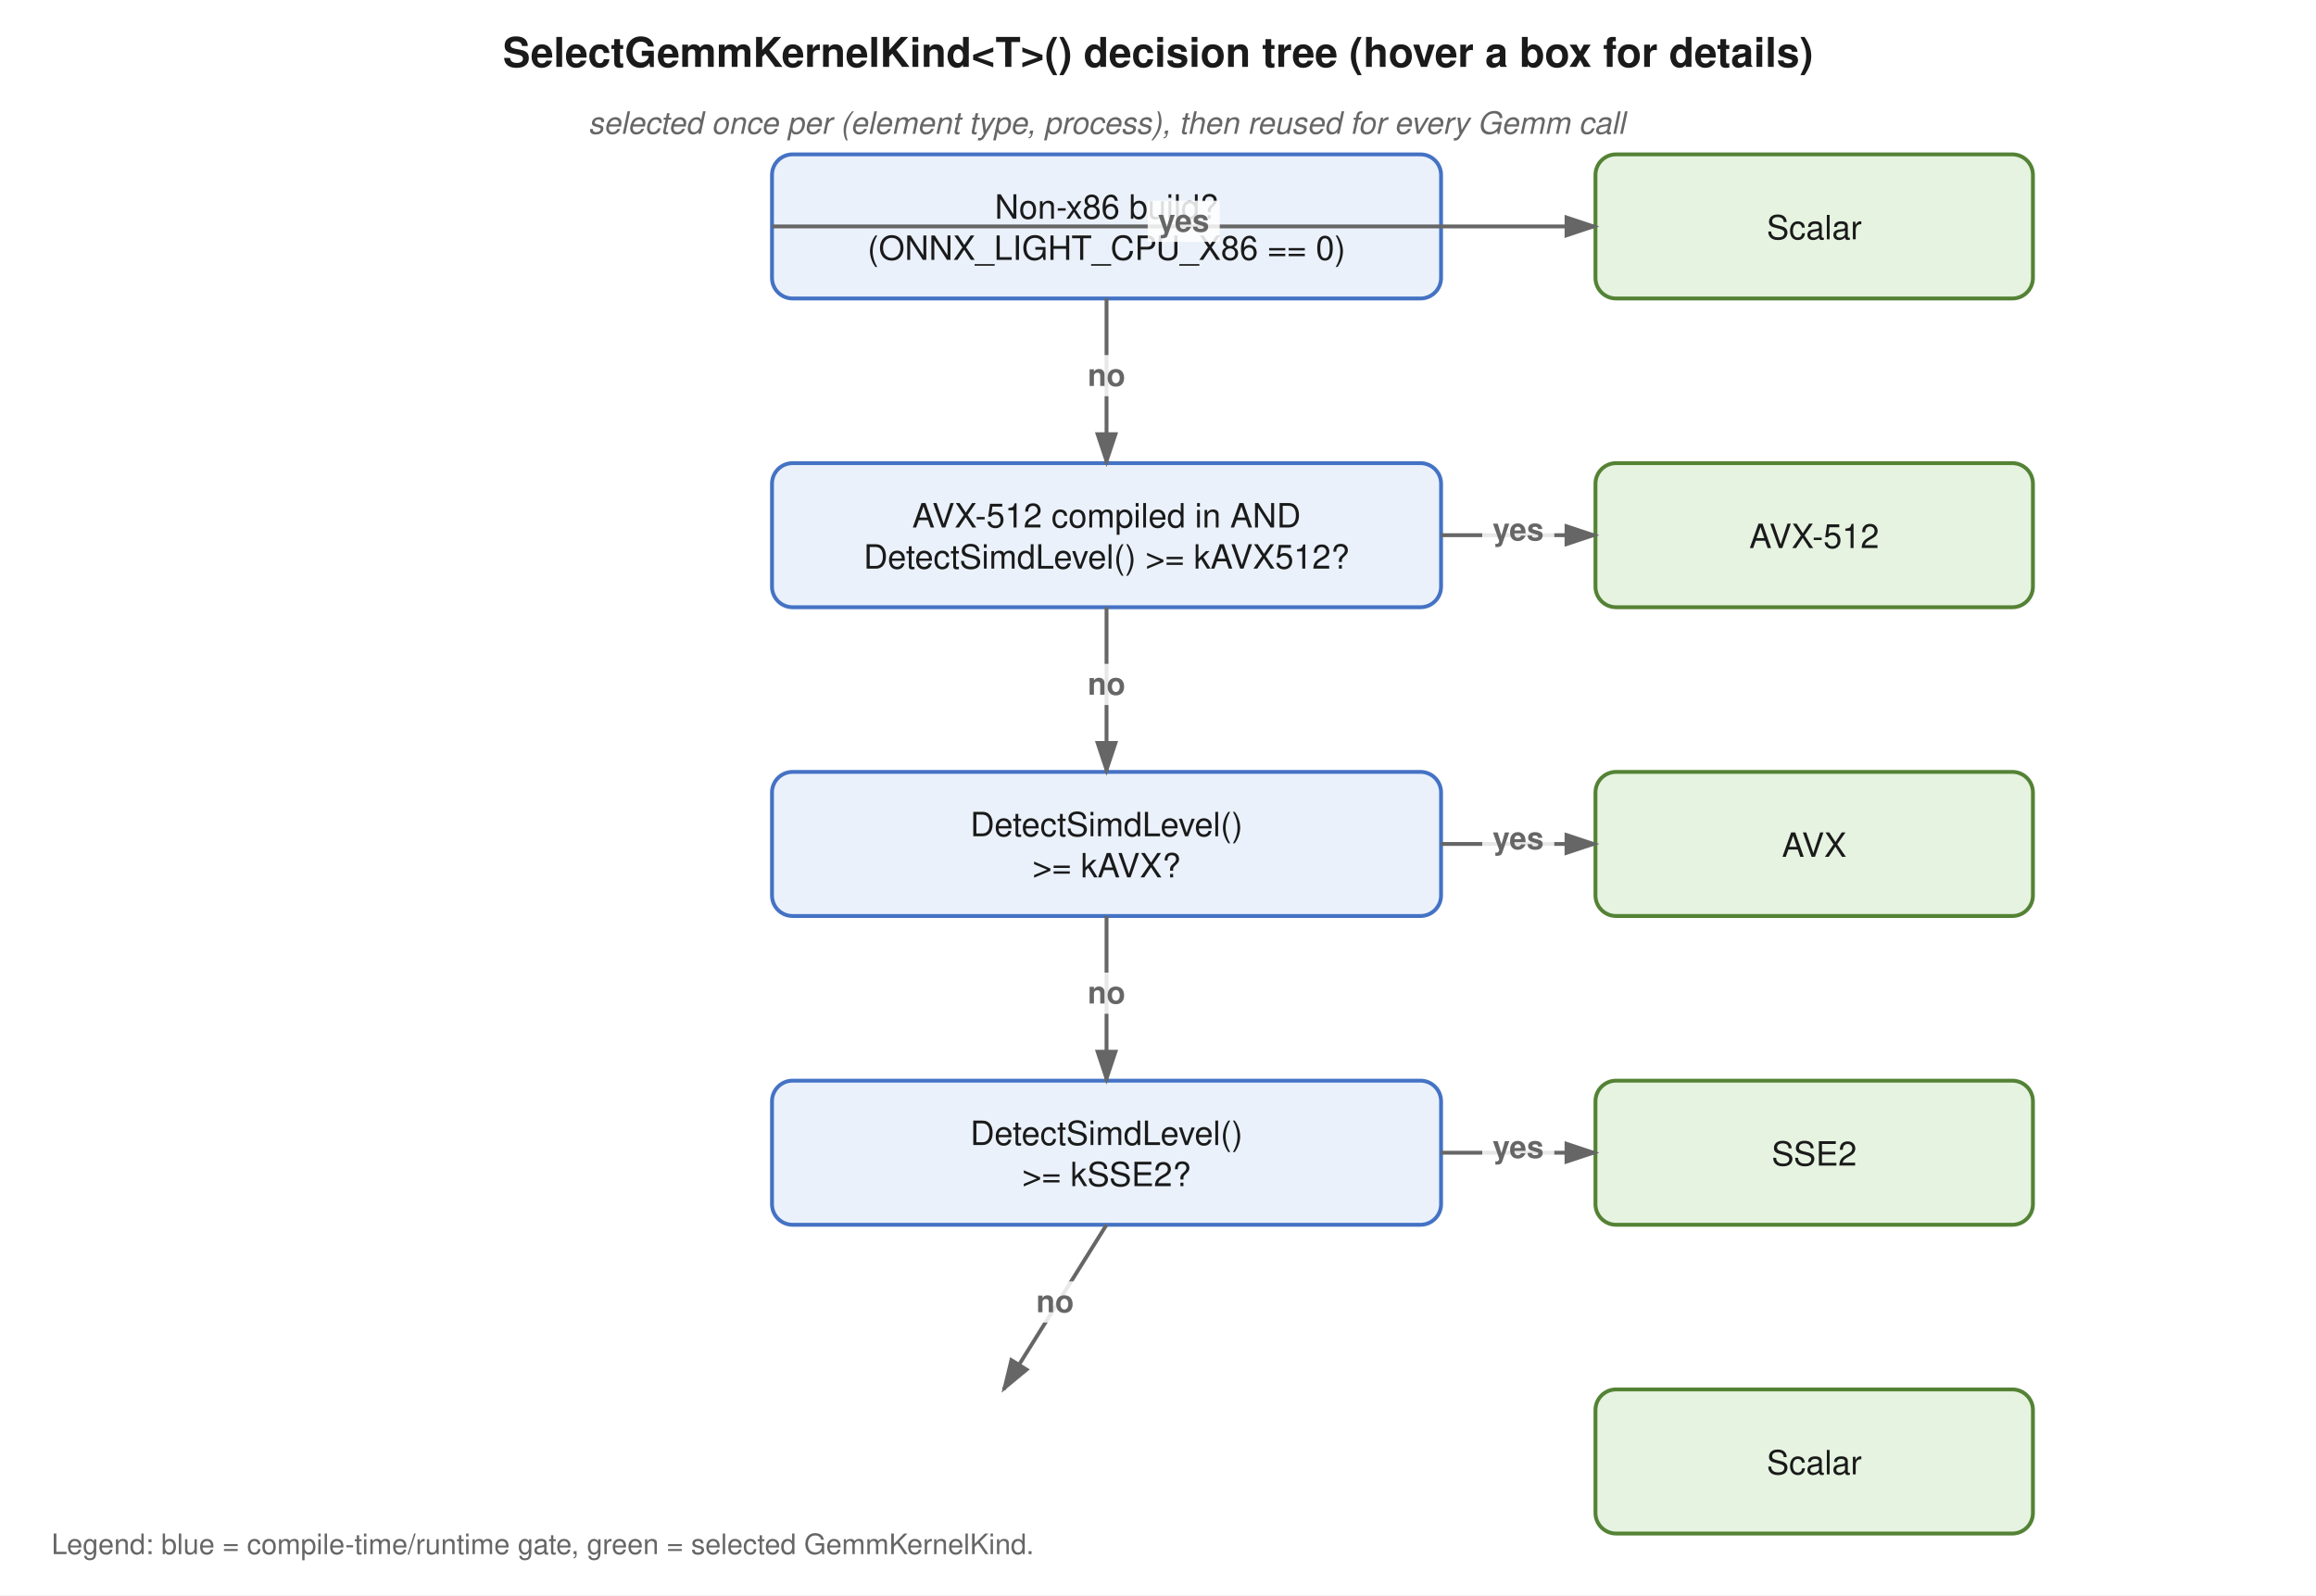
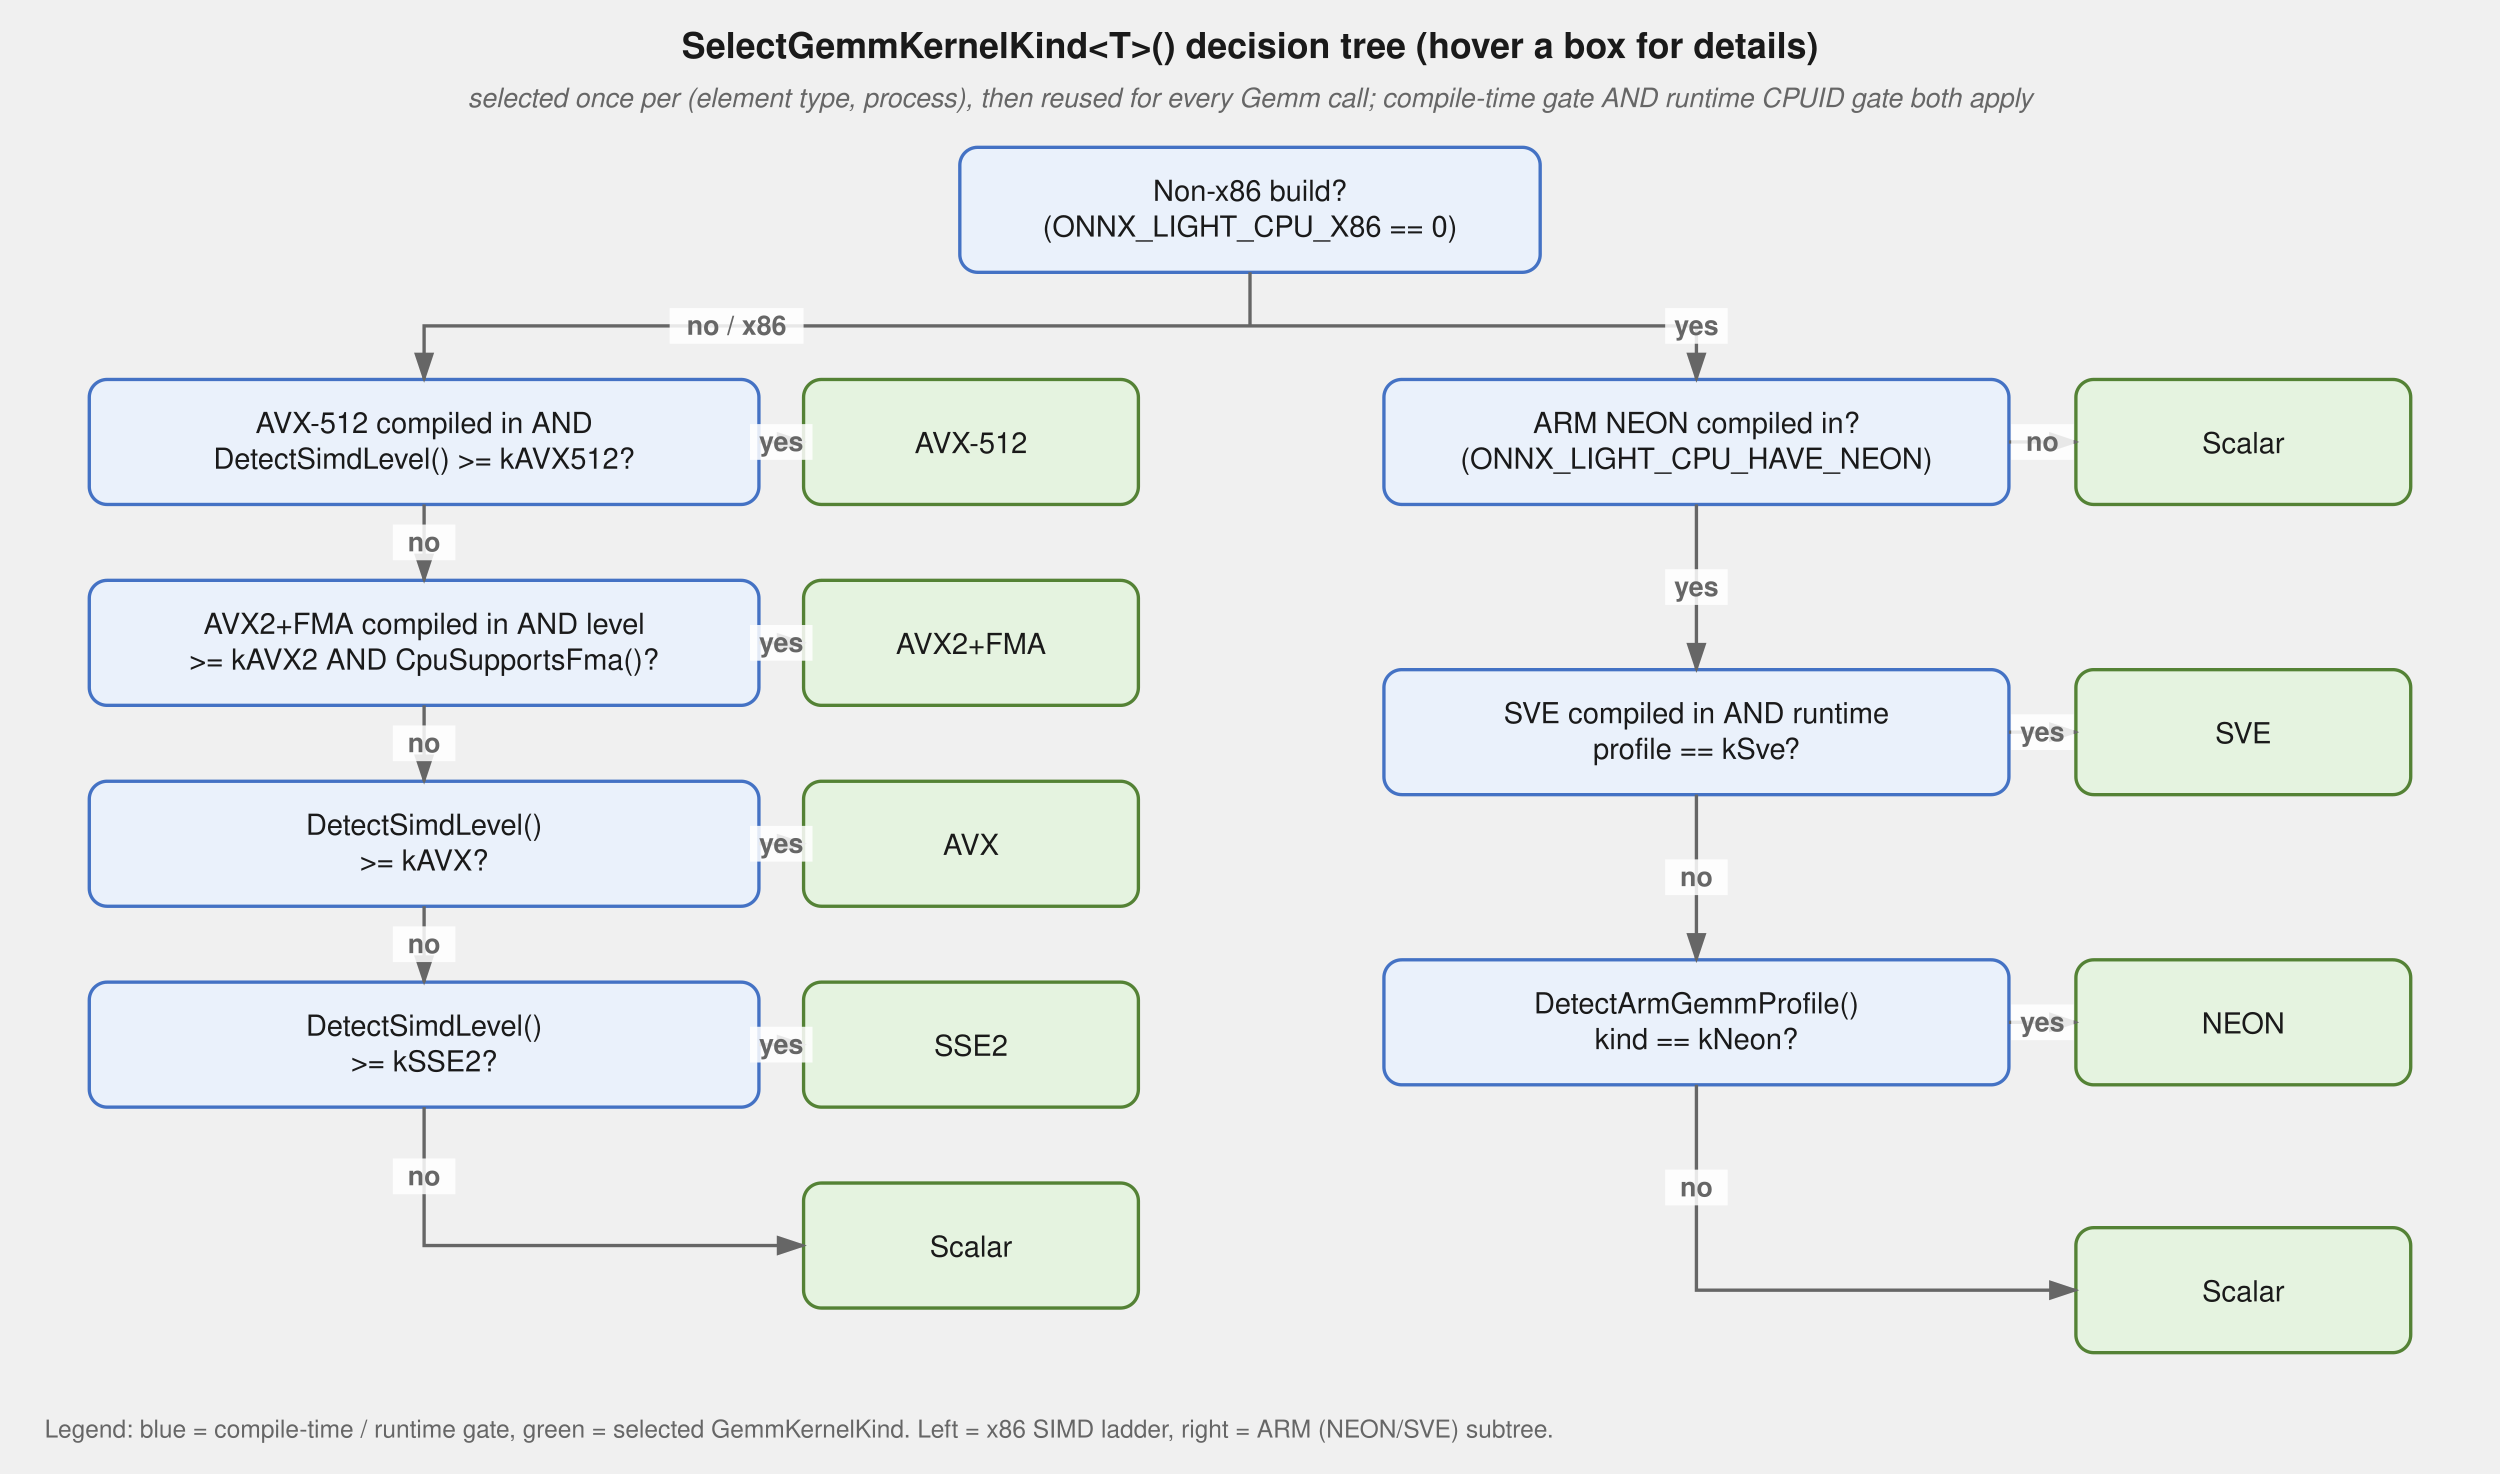
- <svg xmlns="http://www.w3.org/2000/svg" viewBox="0 0 900 620" font-family="Helvetica, Arial, sans-serif" role="img" aria-labelledby="gemm-kernel-tree-title">
+ <svg xmlns="http://www.w3.org/2000/svg" viewBox="0 0 1120 660" font-family="Helvetica, Arial, sans-serif" role="img" aria-labelledby="gemm-kernel-tree-title">
  <defs>
    <marker id="arrow" markerWidth="10" markerHeight="10" refX="8" refY="3" orient="auto" markerUnits="strokeWidth">
      <path d="M0,0 L0,6 L9,3 z" fill="#666666" />
    </marker>
  </defs>
-   <rect x="0" y="0" width="900" height="620" fill="white" />
-   <text x="450.0" y="26" text-anchor="middle" font-size="16" font-weight="bold" fill="#1a1a1a">SelectGemmKernelKind&lt;T&gt;() decision tree (hover a box for details)</text>
-   <text x="430.0" y="52" text-anchor="middle" font-size="12" font-style="italic" fill="#666666">selected once per (element type, process), then reused for every Gemm call</text>
-   <g class="node" id="decision-0">
-     <rect x="300" y="60" width="260" height="56" rx="8" ry="8" fill="#eaf1fb" stroke="#4472c4" stroke-width="1.5" />
-     <text x="430.0" y="85.0" text-anchor="middle" font-size="13" fill="#1a1a1a">Non-x86 build?</text>
-     <text x="430.0" y="101.0" text-anchor="middle" font-size="13" fill="#1a1a1a">(ONNX_LIGHT_CPU_X86 == 0)</text>
+   <text x="560.0" y="26" text-anchor="middle" font-size="16" font-weight="bold" fill="#1a1a1a">SelectGemmKernelKind&lt;T&gt;() decision tree (hover a box for details)</text>
+   <text x="560.0" y="48" text-anchor="middle" font-size="12" font-style="italic" fill="#666666">selected once per (element type, process), then reused for every Gemm call; compile-time gate AND runtime CPUID gate both apply</text>
+   <g class="node" id="decision-root">
+     <rect x="430" y="66" width="260" height="56" rx="8" ry="8" fill="#eaf1fb" stroke="#4472c4" stroke-width="1.5" />
+     <text x="560.0" y="90.0" text-anchor="middle" font-size="13" fill="#1a1a1a">Non-x86 build?</text>
+     <text x="560.0" y="106.0" text-anchor="middle" font-size="13" fill="#1a1a1a">(ONNX_LIGHT_CPU_X86 == 0)</text>
  </g>
-   <g class="node" id="decision-1">
-     <rect x="300" y="180" width="260" height="56" rx="8" ry="8" fill="#eaf1fb" stroke="#4472c4" stroke-width="1.5" />
-     <text x="430.0" y="205.0" text-anchor="middle" font-size="13" fill="#1a1a1a">AVX-512 compiled in AND</text>
-     <text x="430.0" y="221.0" text-anchor="middle" font-size="13" fill="#1a1a1a">DetectSimdLevel() &gt;= kAVX512?</text>
+   <g class="node" id="decision-avx512">
+     <rect x="40" y="170" width="300" height="56" rx="8" ry="8" fill="#eaf1fb" stroke="#4472c4" stroke-width="1.5" />
+     <text x="190.0" y="194.0" text-anchor="middle" font-size="13" fill="#1a1a1a">AVX-512 compiled in AND</text>
+     <text x="190.0" y="210.0" text-anchor="middle" font-size="13" fill="#1a1a1a">DetectSimdLevel() &gt;= kAVX512?</text>
  </g>
-   <g class="node" id="decision-2">
-     <rect x="300" y="300" width="260" height="56" rx="8" ry="8" fill="#eaf1fb" stroke="#4472c4" stroke-width="1.5" />
-     <text x="430.0" y="325.0" text-anchor="middle" font-size="13" fill="#1a1a1a">DetectSimdLevel()</text>
-     <text x="430.0" y="341.0" text-anchor="middle" font-size="13" fill="#1a1a1a">&gt;= kAVX?</text>
+   <g class="node" id="decision-avx2fma">
+     <rect x="40" y="260" width="300" height="56" rx="8" ry="8" fill="#eaf1fb" stroke="#4472c4" stroke-width="1.5" />
+     <text x="190.0" y="284.0" text-anchor="middle" font-size="13" fill="#1a1a1a">AVX2+FMA compiled in AND level</text>
+     <text x="190.0" y="300.0" text-anchor="middle" font-size="13" fill="#1a1a1a">&gt;= kAVX2 AND CpuSupportsFma()?</text>
  </g>
-   <g class="node" id="decision-3">
-     <rect x="300" y="420" width="260" height="56" rx="8" ry="8" fill="#eaf1fb" stroke="#4472c4" stroke-width="1.5" />
-     <text x="430.0" y="445.0" text-anchor="middle" font-size="13" fill="#1a1a1a">DetectSimdLevel()</text>
-     <text x="430.0" y="461.0" text-anchor="middle" font-size="13" fill="#1a1a1a">&gt;= kSSE2?</text>
+   <g class="node" id="decision-avx">
+     <rect x="40" y="350" width="300" height="56" rx="8" ry="8" fill="#eaf1fb" stroke="#4472c4" stroke-width="1.5" />
+     <text x="190.0" y="374.0" text-anchor="middle" font-size="13" fill="#1a1a1a">DetectSimdLevel()</text>
+     <text x="190.0" y="390.0" text-anchor="middle" font-size="13" fill="#1a1a1a">&gt;= kAVX?</text>
  </g>
-   <g class="node" id="leaf-0">
-     <rect x="620" y="60" width="170" height="56" rx="8" ry="8" fill="#e5f3e0" stroke="#548235" stroke-width="1.5" />
-     <text x="705.0" y="93.0" text-anchor="middle" font-size="13" fill="#1a1a1a">Scalar</text>
+   <g class="node" id="decision-sse2">
+     <rect x="40" y="440" width="300" height="56" rx="8" ry="8" fill="#eaf1fb" stroke="#4472c4" stroke-width="1.5" />
+     <text x="190.0" y="464.0" text-anchor="middle" font-size="13" fill="#1a1a1a">DetectSimdLevel()</text>
+     <text x="190.0" y="480.0" text-anchor="middle" font-size="13" fill="#1a1a1a">&gt;= kSSE2?</text>
  </g>
-   <g class="node" id="leaf-1">
-     <rect x="620" y="180" width="170" height="56" rx="8" ry="8" fill="#e5f3e0" stroke="#548235" stroke-width="1.5" />
-     <text x="705.0" y="213.0" text-anchor="middle" font-size="13" fill="#1a1a1a">AVX-512</text>
+   <g class="node" id="leaf-avx512">
+     <rect x="360" y="170" width="150" height="56" rx="8" ry="8" fill="#e5f3e0" stroke="#548235" stroke-width="1.5" />
+     <text x="435.0" y="203.0" text-anchor="middle" font-size="13" fill="#1a1a1a">AVX-512</text>
  </g>
-   <g class="node" id="leaf-2">
-     <rect x="620" y="300" width="170" height="56" rx="8" ry="8" fill="#e5f3e0" stroke="#548235" stroke-width="1.5" />
-     <text x="705.0" y="333.0" text-anchor="middle" font-size="13" fill="#1a1a1a">AVX</text>
+   <g class="node" id="leaf-avx2fma">
+     <rect x="360" y="260" width="150" height="56" rx="8" ry="8" fill="#e5f3e0" stroke="#548235" stroke-width="1.5" />
+     <text x="435.0" y="293.0" text-anchor="middle" font-size="13" fill="#1a1a1a">AVX2+FMA</text>
  </g>
-   <g class="node" id="leaf-3">
-     <rect x="620" y="420" width="170" height="56" rx="8" ry="8" fill="#e5f3e0" stroke="#548235" stroke-width="1.5" />
-     <text x="705.0" y="453.0" text-anchor="middle" font-size="13" fill="#1a1a1a">SSE2</text>
+   <g class="node" id="leaf-avx">
+     <rect x="360" y="350" width="150" height="56" rx="8" ry="8" fill="#e5f3e0" stroke="#548235" stroke-width="1.5" />
+     <text x="435.0" y="383.0" text-anchor="middle" font-size="13" fill="#1a1a1a">AVX</text>
  </g>
-   <g class="node" id="leaf-4">
-     <rect x="620" y="540" width="170" height="56" rx="8" ry="8" fill="#e5f3e0" stroke="#548235" stroke-width="1.5" />
-     <text x="705.0" y="573.0" text-anchor="middle" font-size="13" fill="#1a1a1a">Scalar</text>
+   <g class="node" id="leaf-sse2">
+     <rect x="360" y="440" width="150" height="56" rx="8" ry="8" fill="#e5f3e0" stroke="#548235" stroke-width="1.5" />
+     <text x="435.0" y="473.0" text-anchor="middle" font-size="13" fill="#1a1a1a">SSE2</text>
  </g>
-   <line x1="300" y1="88.0" x2="620" y2="88.0" stroke="#666666" stroke-width="1.5" marker-end="url(#arrow)" />
-   <rect x="446.0" y="78.0" width="28" height="16" fill="white" opacity="0.85" />
-   <text x="460.0" y="90.0" text-anchor="middle" font-size="12" font-weight="bold" fill="#666666">yes</text>
-   <line x1="430.0" y1="116" x2="430.0" y2="180" stroke="#666666" stroke-width="1.5" marker-end="url(#arrow)" />
-   <rect x="416.0" y="138.0" width="28" height="16" fill="white" opacity="0.85" />
-   <text x="430.0" y="150.0" text-anchor="middle" font-size="12" font-weight="bold" fill="#666666">no</text>
-   <line x1="560" y1="208.0" x2="620" y2="208.0" stroke="#666666" stroke-width="1.5" marker-end="url(#arrow)" />
-   <rect x="576.0" y="198.0" width="28" height="16" fill="white" opacity="0.85" />
-   <text x="590.0" y="210.0" text-anchor="middle" font-size="12" font-weight="bold" fill="#666666">yes</text>
-   <line x1="430.0" y1="236" x2="430.0" y2="300" stroke="#666666" stroke-width="1.5" marker-end="url(#arrow)" />
-   <rect x="416.0" y="258.0" width="28" height="16" fill="white" opacity="0.85" />
-   <text x="430.0" y="270.0" text-anchor="middle" font-size="12" font-weight="bold" fill="#666666">no</text>
-   <line x1="560" y1="328.0" x2="620" y2="328.0" stroke="#666666" stroke-width="1.5" marker-end="url(#arrow)" />
-   <rect x="576.0" y="318.0" width="28" height="16" fill="white" opacity="0.85" />
-   <text x="590.0" y="330.0" text-anchor="middle" font-size="12" font-weight="bold" fill="#666666">yes</text>
-   <line x1="430.0" y1="356" x2="430.0" y2="420" stroke="#666666" stroke-width="1.5" marker-end="url(#arrow)" />
-   <rect x="416.0" y="378.0" width="28" height="16" fill="white" opacity="0.85" />
-   <text x="430.0" y="390.0" text-anchor="middle" font-size="12" font-weight="bold" fill="#666666">no</text>
-   <line x1="560" y1="448.0" x2="620" y2="448.0" stroke="#666666" stroke-width="1.5" marker-end="url(#arrow)" />
-   <rect x="576.0" y="438.0" width="28" height="16" fill="white" opacity="0.85" />
-   <text x="590.0" y="450.0" text-anchor="middle" font-size="12" font-weight="bold" fill="#666666">yes</text>
-   <line x1="430.0" y1="476" x2="390.0" y2="540" stroke="#666666" stroke-width="1.5" marker-end="url(#arrow)" />
-   <rect x="396.0" y="498.0" width="28" height="16" fill="white" opacity="0.85" />
-   <text x="410.0" y="510.0" text-anchor="middle" font-size="12" font-weight="bold" fill="#666666">no</text>
-   <text x="20" y="604" font-size="11" fill="#666666">Legend: blue = compile-time/runtime gate, green = selected GemmKernelKind.</text>
+   <g class="node" id="leaf-x86-scalar">
+     <rect x="360" y="530" width="150" height="56" rx="8" ry="8" fill="#e5f3e0" stroke="#548235" stroke-width="1.5" />
+     <text x="435.0" y="563.0" text-anchor="middle" font-size="13" fill="#1a1a1a">Scalar</text>
+   </g>
+   <line x1="560" y1="122" x2="560" y2="146" stroke="#666666" stroke-width="1.5" />
+   <path d="M560,146 L190,146 L190,170" fill="none" stroke="#666666" stroke-width="1.5" marker-end="url(#arrow)" />
+   <rect x="300" y="138" width="60" height="16" fill="white" opacity="0.85" />
+   <text x="330" y="150" text-anchor="middle" font-size="12" font-weight="bold" fill="#666666">no / x86</text>
+   <line x1="340" y1="198" x2="360" y2="198" stroke="#666666" stroke-width="1.5" marker-end="url(#arrow)" />
+   <rect x="336.0" y="190" width="28" height="16" fill="white" opacity="0.85" />
+   <text x="350.0" y="202" text-anchor="middle" font-size="12" font-weight="bold" fill="#666666">yes</text>
+   <line x1="340" y1="288" x2="360" y2="288" stroke="#666666" stroke-width="1.5" marker-end="url(#arrow)" />
+   <rect x="336.0" y="280" width="28" height="16" fill="white" opacity="0.85" />
+   <text x="350.0" y="292" text-anchor="middle" font-size="12" font-weight="bold" fill="#666666">yes</text>
+   <line x1="340" y1="378" x2="360" y2="378" stroke="#666666" stroke-width="1.5" marker-end="url(#arrow)" />
+   <rect x="336.0" y="370" width="28" height="16" fill="white" opacity="0.85" />
+   <text x="350.0" y="382" text-anchor="middle" font-size="12" font-weight="bold" fill="#666666">yes</text>
+   <line x1="340" y1="468" x2="360" y2="468" stroke="#666666" stroke-width="1.5" marker-end="url(#arrow)" />
+   <rect x="336.0" y="460" width="28" height="16" fill="white" opacity="0.85" />
+   <text x="350.0" y="472" text-anchor="middle" font-size="12" font-weight="bold" fill="#666666">yes</text>
+   <line x1="190.0" y1="226" x2="190.0" y2="260" stroke="#666666" stroke-width="1.5" marker-end="url(#arrow)" />
+   <rect x="176.0" y="235.0" width="28" height="16" fill="white" opacity="0.85" />
+   <text x="190.0" y="247.0" text-anchor="middle" font-size="12" font-weight="bold" fill="#666666">no</text>
+   <line x1="190.0" y1="316" x2="190.0" y2="350" stroke="#666666" stroke-width="1.5" marker-end="url(#arrow)" />
+   <rect x="176.0" y="325.0" width="28" height="16" fill="white" opacity="0.85" />
+   <text x="190.0" y="337.0" text-anchor="middle" font-size="12" font-weight="bold" fill="#666666">no</text>
+   <line x1="190.0" y1="406" x2="190.0" y2="440" stroke="#666666" stroke-width="1.5" marker-end="url(#arrow)" />
+   <rect x="176.0" y="415.0" width="28" height="16" fill="white" opacity="0.85" />
+   <text x="190.0" y="427.0" text-anchor="middle" font-size="12" font-weight="bold" fill="#666666">no</text>
+   <path d="M190.0,496 L190.0,558 L360,558" fill="none" stroke="#666666" stroke-width="1.5" marker-end="url(#arrow)" />
+   <rect x="176.0" y="519.0" width="28" height="16" fill="white" opacity="0.85" />
+   <text x="190.0" y="531.0" text-anchor="middle" font-size="12" font-weight="bold" fill="#666666">no</text>
+   <g class="node" id="decision-neon">
+     <rect x="620" y="170" width="280" height="56" rx="8" ry="8" fill="#eaf1fb" stroke="#4472c4" stroke-width="1.5" />
+     <text x="760.0" y="194.0" text-anchor="middle" font-size="13" fill="#1a1a1a">ARM NEON compiled in?</text>
+     <text x="760.0" y="210.0" text-anchor="middle" font-size="13" fill="#1a1a1a">(ONNX_LIGHT_CPU_HAVE_NEON)</text>
+   </g>
+   <g class="node" id="decision-sve">
+     <rect x="620" y="300" width="280" height="56" rx="8" ry="8" fill="#eaf1fb" stroke="#4472c4" stroke-width="1.5" />
+     <text x="760.0" y="324.0" text-anchor="middle" font-size="13" fill="#1a1a1a">SVE compiled in AND runtime</text>
+     <text x="760.0" y="340.0" text-anchor="middle" font-size="13" fill="#1a1a1a">profile == kSve?</text>
+   </g>
+   <g class="node" id="decision-neon-rt">
+     <rect x="620" y="430" width="280" height="56" rx="8" ry="8" fill="#eaf1fb" stroke="#4472c4" stroke-width="1.5" />
+     <text x="760.0" y="454.0" text-anchor="middle" font-size="13" fill="#1a1a1a">DetectArmGemmProfile()</text>
+     <text x="760.0" y="470.0" text-anchor="middle" font-size="13" fill="#1a1a1a">kind == kNeon?</text>
+   </g>
+   <g class="node" id="leaf-arm-scalar">
+     <rect x="930" y="170" width="150" height="56" rx="8" ry="8" fill="#e5f3e0" stroke="#548235" stroke-width="1.5" />
+     <text x="1005.0" y="203.0" text-anchor="middle" font-size="13" fill="#1a1a1a">Scalar</text>
+   </g>
+   <g class="node" id="leaf-sve">
+     <rect x="930" y="300" width="150" height="56" rx="8" ry="8" fill="#e5f3e0" stroke="#548235" stroke-width="1.5" />
+     <text x="1005.0" y="333.0" text-anchor="middle" font-size="13" fill="#1a1a1a">SVE</text>
+   </g>
+   <g class="node" id="leaf-neon">
+     <rect x="930" y="430" width="150" height="56" rx="8" ry="8" fill="#e5f3e0" stroke="#548235" stroke-width="1.5" />
+     <text x="1005.0" y="463.0" text-anchor="middle" font-size="13" fill="#1a1a1a">NEON</text>
+   </g>
+   <g class="node" id="leaf-arm-scalar2">
+     <rect x="930" y="550" width="150" height="56" rx="8" ry="8" fill="#e5f3e0" stroke="#548235" stroke-width="1.5" />
+     <text x="1005.0" y="583.0" text-anchor="middle" font-size="13" fill="#1a1a1a">Scalar</text>
+   </g>
+   <path d="M560,146 L760,146 L760,170" fill="none" stroke="#666666" stroke-width="1.5" marker-end="url(#arrow)" />
+   <rect x="746" y="138" width="28" height="16" fill="white" opacity="0.85" />
+   <text x="760" y="150" text-anchor="middle" font-size="12" font-weight="bold" fill="#666666">yes</text>
+   <line x1="900" y1="198" x2="930" y2="198" stroke="#666666" stroke-width="1.5" marker-end="url(#arrow)" />
+   <rect x="901.0" y="190" width="28" height="16" fill="white" opacity="0.85" />
+   <text x="915.0" y="202" text-anchor="middle" font-size="12" font-weight="bold" fill="#666666">no</text>
+   <line x1="900" y1="328" x2="930" y2="328" stroke="#666666" stroke-width="1.5" marker-end="url(#arrow)" />
+   <rect x="901.0" y="320" width="28" height="16" fill="white" opacity="0.85" />
+   <text x="915.0" y="332" text-anchor="middle" font-size="12" font-weight="bold" fill="#666666">yes</text>
+   <line x1="900" y1="458" x2="930" y2="458" stroke="#666666" stroke-width="1.5" marker-end="url(#arrow)" />
+   <rect x="901.0" y="450" width="28" height="16" fill="white" opacity="0.85" />
+   <text x="915.0" y="462" text-anchor="middle" font-size="12" font-weight="bold" fill="#666666">yes</text>
+   <line x1="760.0" y1="226" x2="760.0" y2="300" stroke="#666666" stroke-width="1.5" marker-end="url(#arrow)" />
+   <rect x="746.0" y="255.0" width="28" height="16" fill="white" opacity="0.85" />
+   <text x="760.0" y="267.0" text-anchor="middle" font-size="12" font-weight="bold" fill="#666666">yes</text>
+   <line x1="760.0" y1="356" x2="760.0" y2="430" stroke="#666666" stroke-width="1.5" marker-end="url(#arrow)" />
+   <rect x="746.0" y="385.0" width="28" height="16" fill="white" opacity="0.85" />
+   <text x="760.0" y="397.0" text-anchor="middle" font-size="12" font-weight="bold" fill="#666666">no</text>
+   <path d="M760.0,486 L760.0,578 L930,578" fill="none" stroke="#666666" stroke-width="1.5" marker-end="url(#arrow)" />
+   <rect x="746.0" y="524.0" width="28" height="16" fill="white" opacity="0.85" />
+   <text x="760.0" y="536.0" text-anchor="middle" font-size="12" font-weight="bold" fill="#666666">no</text>
+   <text x="20" y="644" font-size="11" fill="#666666">Legend: blue = compile-time / runtime gate, green = selected GemmKernelKind. Left = x86 SIMD ladder, right = ARM (NEON/SVE) subtree.</text>
</svg>
